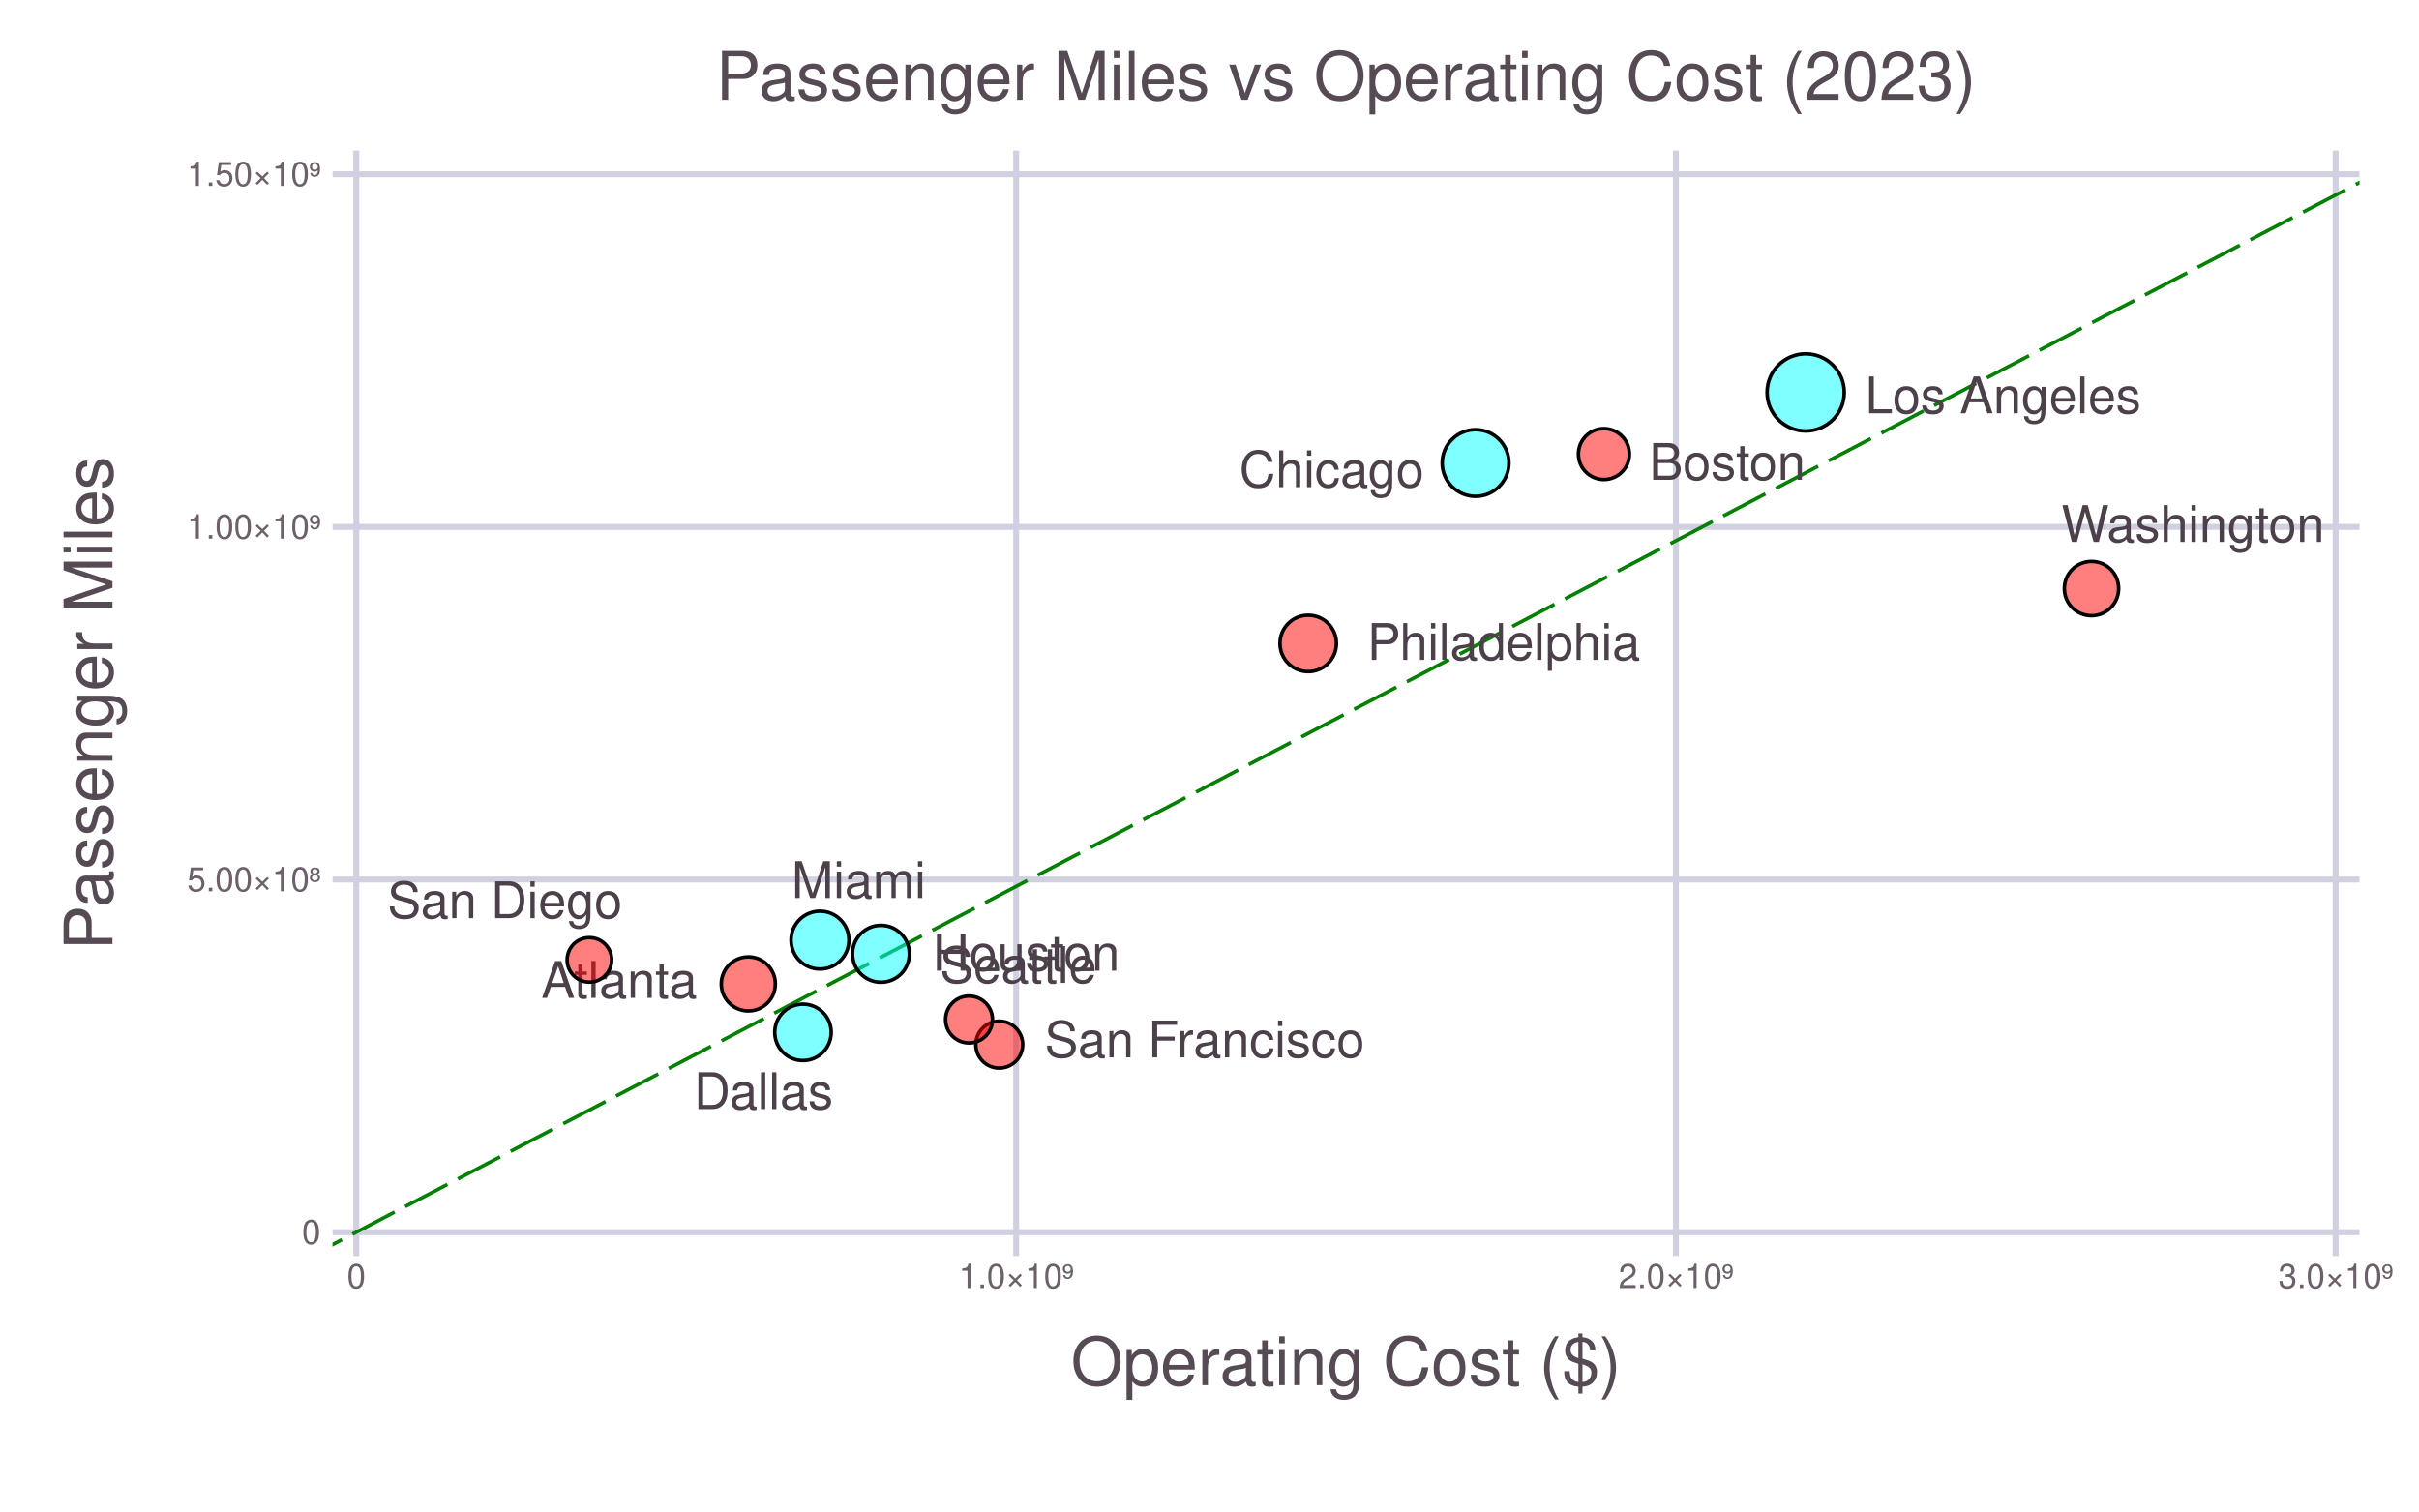
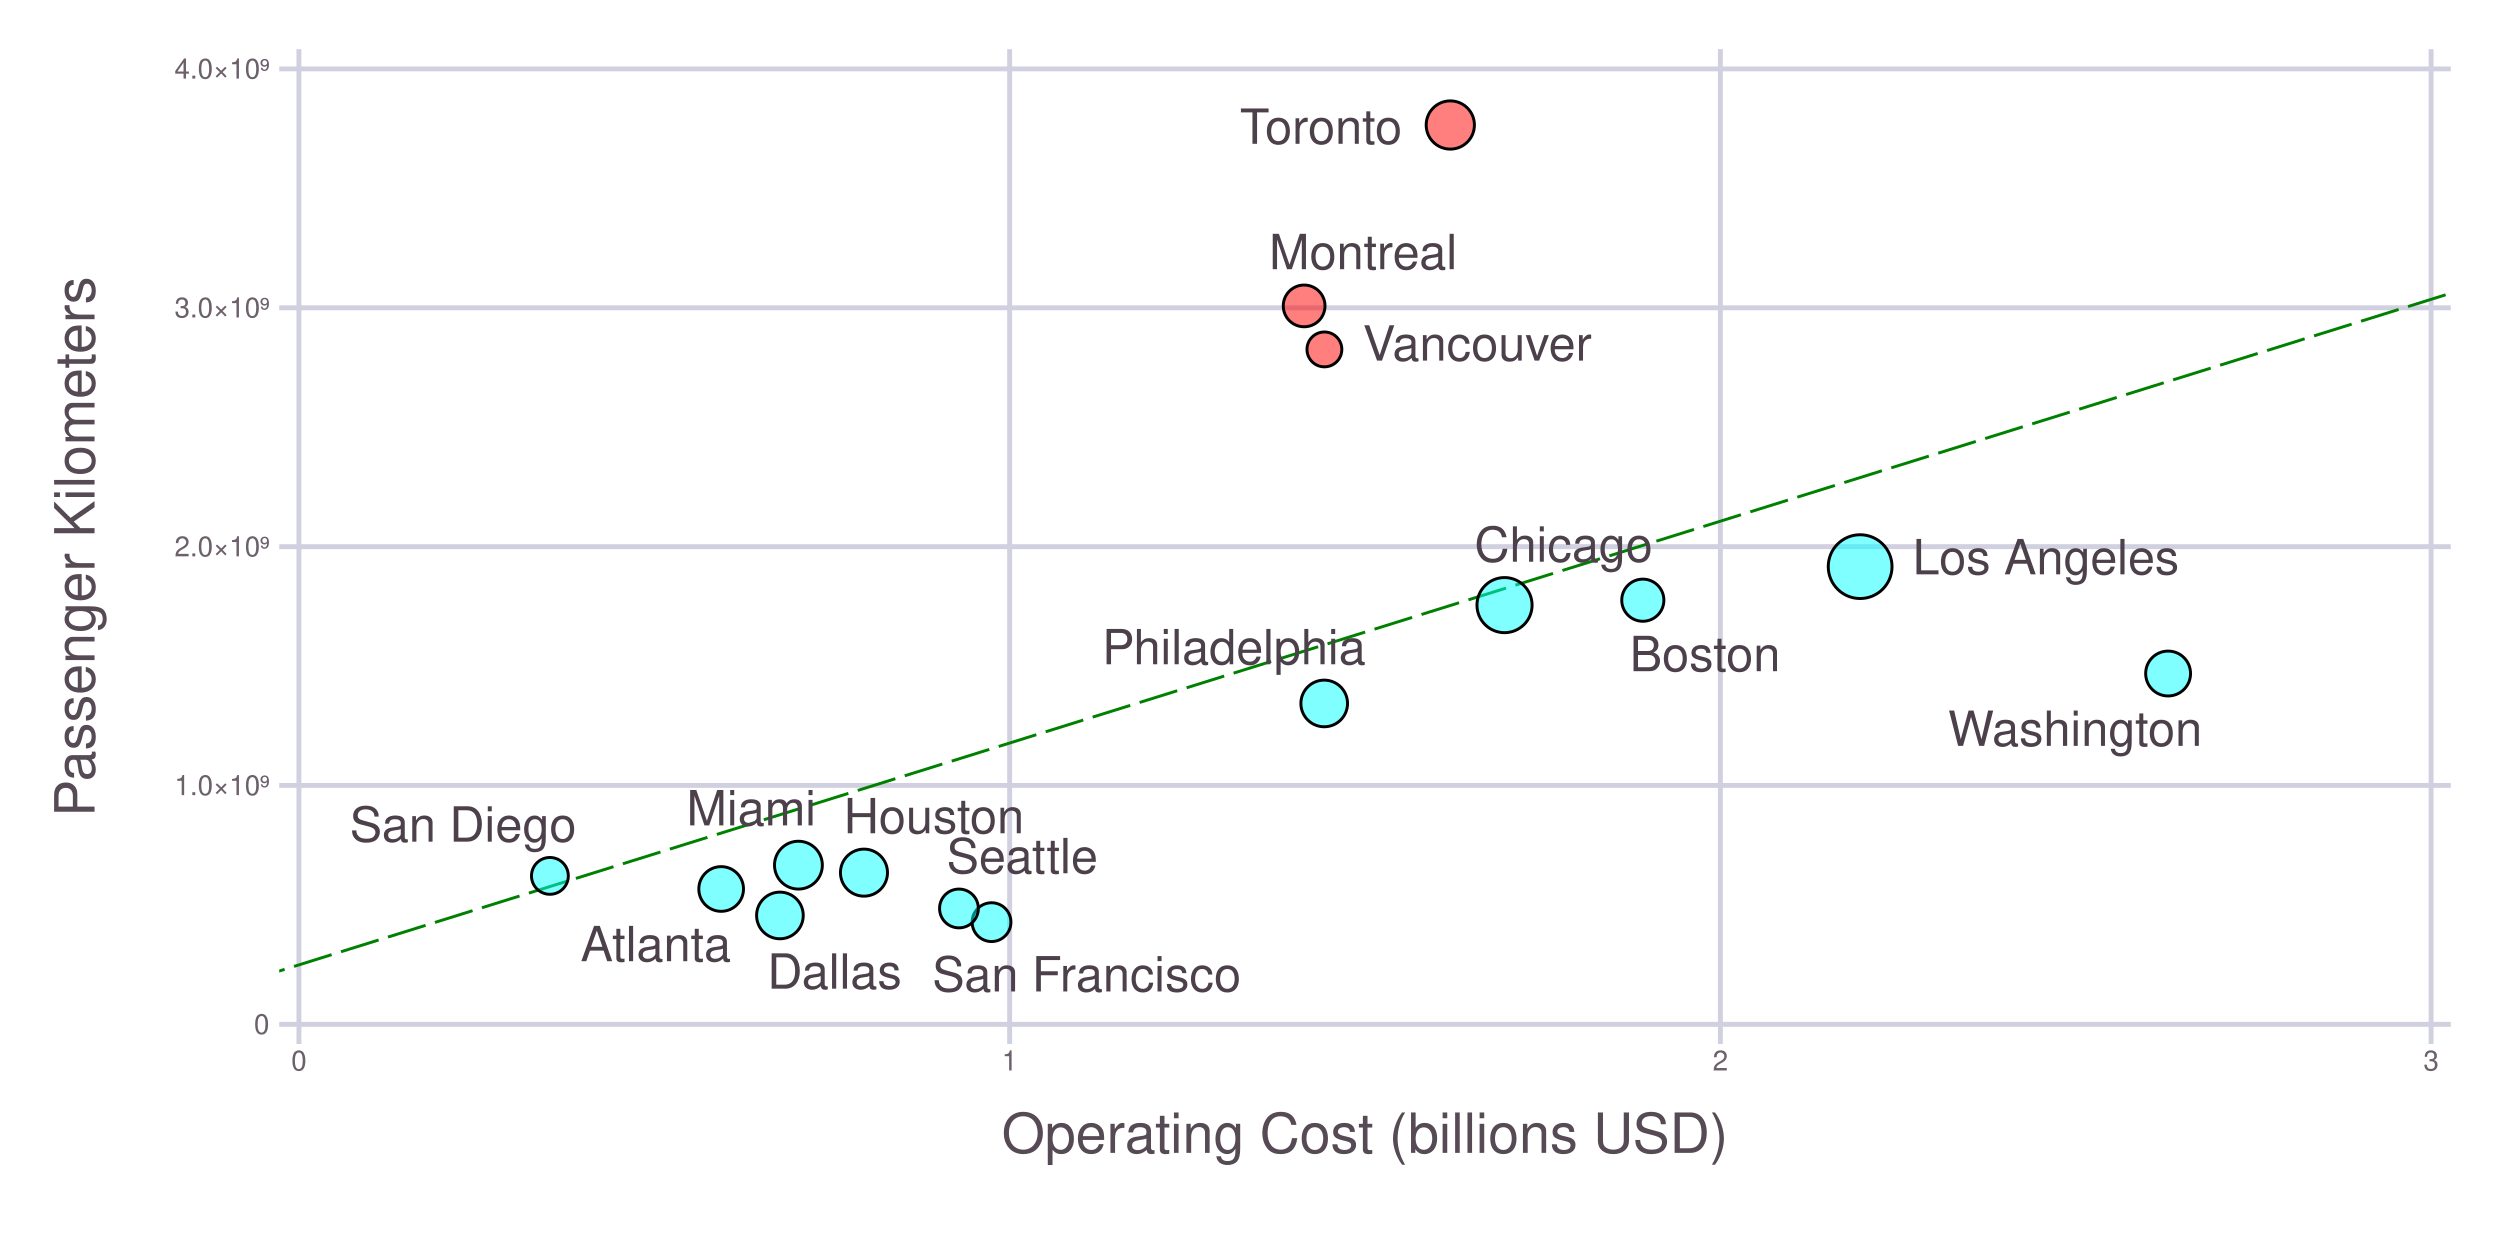
- <svg xmlns="http://www.w3.org/2000/svg" version="1.2" width="203.2mm" height="127mm" viewBox="0 0 203.2 127" stroke="none" fill="#000000" stroke-width="0.3" font-size="3.88">
+ <svg xmlns="http://www.w3.org/2000/svg" version="1.2" width="254mm" height="127mm" viewBox="0 0 254 127" stroke="none" fill="#000000" stroke-width="0.3" font-size="3.88">
  <defs>
    <marker id="arrow" markerWidth="15" markerHeight="7" refX="5" refY="3.5" orient="auto" markerUnits="strokeWidth">
      <path d="M0,0 L15,3.5 L0,7 z" stroke="context-stroke" fill="context-stroke" />
    </marker>
  </defs>
-   <g class="plotroot xscalable yscalable" id="img-ea691017-1">
-     <g font-size="5.64" font-family="'PT Sans','Helvetica Neue','Helvetica',sans-serif" fill="#564A55" stroke="#000000" stroke-opacity="0.000" id="img-ea691017-2">
-       <g transform="translate(113.07,113)">
-         <g class="primitive">
-           <text text-anchor="middle" dy="0.6em">Operating Cost ($)</text>
+   <g class="plotroot xscalable yscalable" id="img-2a39ef53-1">
+     <g font-size="5.64" font-family="'PT Sans','Helvetica Neue','Helvetica',sans-serif" fill="#564A55" stroke="#000000" stroke-opacity="0.000" id="img-2a39ef53-2">
+       <g transform="translate(138.68,113.75)">
+         <g class="primitive">
+           <text text-anchor="middle" dy="0.6em">Operating Cost (billions USD)</text>
        </g>
      </g>
    </g>
-     <g class="guide xlabels" font-size="2.82" font-family="'PT Sans Caption','Helvetica Neue','Helvetica',sans-serif" fill="#6C606B" id="img-ea691017-3">
-       <g transform="translate(29.93,106.53)">
+     <g class="guide xlabels" font-size="2.82" font-family="'PT Sans Caption','Helvetica Neue','Helvetica',sans-serif" fill="#6C606B" id="img-2a39ef53-3">
+       <g transform="translate(30.37,107.07)">
        <g class="primitive">
          <text text-anchor="middle" dy="0.6em">0</text>
        </g>
      </g>
-       <g transform="translate(85.36,106.53)">
-         <g class="primitive">
-           <text text-anchor="middle" dy="0.6em">1.0×10⁹</text>
-         </g>
-       </g>
-       <g transform="translate(140.78,106.53)">
-         <g class="primitive">
-           <text text-anchor="middle" dy="0.6em">2.0×10⁹</text>
-         </g>
-       </g>
-       <g transform="translate(196.2,106.53)">
-         <g class="primitive">
-           <text text-anchor="middle" dy="0.6em">3.0×10⁹</text>
+       <g transform="translate(102.58,107.07)">
+         <g class="primitive">
+           <text text-anchor="middle" dy="0.6em">1</text>
+         </g>
+       </g>
+       <g transform="translate(174.79,107.07)">
+         <g class="primitive">
+           <text text-anchor="middle" dy="0.6em">2</text>
+         </g>
+       </g>
+       <g transform="translate(247,107.07)">
+         <g class="primitive">
+           <text text-anchor="middle" dy="0.6em">3</text>
        </g>
      </g>
    </g>
-     <g clip-path="url(#img-ea691017-4)">
-       <g id="img-ea691017-5">
-         <g pointer-events="visible" stroke-width="0.3" fill="#000000" fill-opacity="0.000" stroke="#000000" stroke-opacity="0.000" class="guide background" id="img-ea691017-6">
-           <g transform="translate(113.07,59.09)" id="img-ea691017-7">
-             <path d="M-85.13,-46.44 L85.13,-46.44 85.13,46.44 -85.13,46.44  z" class="primitive" />
-           </g>
-         </g>
-         <g class="guide ygridlines xfixed" stroke-dasharray="none" stroke-width="0.5" stroke="#D0D0E0" id="img-ea691017-8">
-           <g transform="translate(113.07,103.53)" id="img-ea691017-9">
-             <path fill="none" d="M-85.13,0 L85.13,0 " class="primitive" />
-           </g>
-           <g transform="translate(113.07,73.9)" id="img-ea691017-10">
-             <path fill="none" d="M-85.13,0 L85.13,0 " class="primitive" />
-           </g>
-           <g transform="translate(113.07,44.27)" id="img-ea691017-11">
-             <path fill="none" d="M-85.13,0 L85.13,0 " class="primitive" />
-           </g>
-           <g transform="translate(113.07,14.64)" id="img-ea691017-12">
-             <path fill="none" d="M-85.13,0 L85.13,0 " class="primitive" />
-           </g>
-         </g>
-         <g class="guide xgridlines yfixed" stroke-dasharray="none" stroke-width="0.5" stroke="#D0D0E0" id="img-ea691017-13">
-           <g transform="translate(29.93,59.09)" id="img-ea691017-14">
-             <path fill="none" d="M0,-46.44 L0,46.44 " class="primitive" />
-           </g>
-           <g transform="translate(85.36,59.09)" id="img-ea691017-15">
-             <path fill="none" d="M0,-46.44 L0,46.44 " class="primitive" />
-           </g>
-           <g transform="translate(140.78,59.09)" id="img-ea691017-16">
-             <path fill="none" d="M0,-46.44 L0,46.44 " class="primitive" />
-           </g>
-           <g transform="translate(196.2,59.09)" id="img-ea691017-17">
-             <path fill="none" d="M0,-46.44 L0,46.44 " class="primitive" />
-           </g>
-         </g>
-         <g class="plotpanel" id="img-ea691017-18">
-           <g class="geometry" id="img-ea691017-19">
-             <g stroke-dasharray="4,1" stroke-width="0.3" stroke="#008000" id="img-ea691017-20">
-               <g transform="translate(112.6,60.2)" id="img-ea691017-21">
-                 <path fill="none" d="M-189.28,99.2 L189.28,-99.2 " class="primitive" />
-               </g>
-             </g>
-           </g>
-           <g class="geometry" stroke="#000000" stroke-opacity="0.000" fill="#4C404B" font-size="4.23" font-family="'PT Sans Caption','Helvetica Neue','Helvetica',sans-serif" id="img-ea691017-22">
-             <g class="marker" id="img-ea691017-23">
-               <g transform="translate(68.88,78.99)" id="img-ea691017-24" visibility="visible">
-                 <g class="primitive">
-                   <text text-anchor="middle" dy="0.35em" transform="translate(3.25,-5.02)">Miami</text>
-                 </g>
-               </g>
-               <g transform="translate(123.95,38.9)" id="img-ea691017-25" visibility="visible">
-                 <g class="primitive">
-                   <text text-anchor="middle" dy="0.35em" transform="translate(-12.09,0.55)">Chicago</text>
-                 </g>
-               </g>
-               <g transform="translate(74,80.14)" id="img-ea691017-26" visibility="visible">
-                 <g class="primitive">
-                   <text text-anchor="middle" dy="0.35em" transform="translate(12.21,-0.07)">Houston</text>
-                 </g>
-               </g>
-               <g transform="translate(67.45,86.74)" id="img-ea691017-27" visibility="visible">
-                 <g class="primitive">
-                   <text text-anchor="middle" dy="0.35em" transform="translate(-3.31,4.96)">Dallas</text>
-                 </g>
-               </g>
-               <g transform="translate(151.68,32.97)" id="img-ea691017-28" visibility="visible">
-                 <g class="primitive">
-                   <text text-anchor="middle" dy="0.35em" transform="translate(16.58,0.27)">Los Angeles</text>
-                 </g>
-               </g>
-               <g transform="translate(81.4,85.66)" id="img-ea691017-29" visibility="visible">
-                 <g class="primitive">
-                   <text text-anchor="middle" dy="0.35em" transform="translate(4.14,-4.56)">Seattle</text>
-                 </g>
-               </g>
-               <g transform="translate(134.73,38.15)" id="img-ea691017-30" visibility="visible">
-                 <g class="primitive">
-                   <text text-anchor="middle" dy="0.35em" transform="translate(10.37,0.68)">Boston</text>
-                 </g>
-               </g>
-               <g transform="translate(109.89,54.06)" id="img-ea691017-31" visibility="visible">
-                 <g class="primitive">
-                   <text text-anchor="middle" dy="0.35em" transform="translate(16.42,-0.1)">Philadelphia</text>
-                 </g>
-               </g>
-               <g transform="translate(175.69,49.45)" id="img-ea691017-32" visibility="visible">
-                 <g class="primitive">
-                   <text text-anchor="middle" dy="0.35em" transform="translate(8.52,-5.4)">Washington</text>
-                 </g>
-               </g>
-               <g transform="translate(62.86,82.67)" id="img-ea691017-33" visibility="visible">
-                 <g class="primitive">
-                   <text text-anchor="middle" dy="0.35em" transform="translate(-10.85,-0.31)">Atlanta</text>
-                 </g>
-               </g>
-               <g transform="translate(83.94,87.77)" id="img-ea691017-34" visibility="visible">
-                 <g class="primitive">
-                   <text text-anchor="middle" dy="0.35em" transform="translate(17.25,-0.41)">San Francisco</text>
-                 </g>
-               </g>
-               <g transform="translate(49.51,80.65)" id="img-ea691017-35" visibility="visible">
-                 <g class="primitive">
-                   <text text-anchor="middle" dy="0.35em" transform="translate(-7.1,-4.99)">San Diego</text>
-                 </g>
-               </g>
-             </g>
-           </g>
-           <g class="geometry" stroke-width="0.3" id="img-ea691017-36">
-             <g class="color_canada" id="img-ea691017-37">
-               <g fill-opacity="0.5" stroke="#000000" fill="#FF0000" class="marker" id="img-ea691017-38">
-                 <g transform="translate(49.51,80.65)" id="img-ea691017-39">
+     <g clip-path="url(#img-2a39ef53-4)">
+       <g id="img-2a39ef53-5">
+         <g pointer-events="visible" stroke-width="0.3" fill="#000000" fill-opacity="0.000" stroke="#000000" stroke-opacity="0.000" class="guide background" id="img-2a39ef53-6">
+           <g transform="translate(138.68,55.54)" id="img-2a39ef53-7">
+             <path d="M-110.32,-50.54 L110.32,-50.54 110.32,50.54 -110.32,50.54  z" class="primitive" />
+           </g>
+         </g>
+         <g class="guide ygridlines xfixed" stroke-dasharray="none" stroke-width="0.5" stroke="#D0D0E0" id="img-2a39ef53-8">
+           <g transform="translate(138.68,104.07)" id="img-2a39ef53-9">
+             <path fill="none" d="M-110.32,0 L110.32,0 " class="primitive" />
+           </g>
+           <g transform="translate(138.68,79.8)" id="img-2a39ef53-10">
+             <path fill="none" d="M-110.32,0 L110.32,0 " class="primitive" />
+           </g>
+           <g transform="translate(138.68,55.54)" id="img-2a39ef53-11">
+             <path fill="none" d="M-110.32,0 L110.32,0 " class="primitive" />
+           </g>
+           <g transform="translate(138.68,31.27)" id="img-2a39ef53-12">
+             <path fill="none" d="M-110.32,0 L110.32,0 " class="primitive" />
+           </g>
+           <g transform="translate(138.68,7)" id="img-2a39ef53-13">
+             <path fill="none" d="M-110.32,0 L110.32,0 " class="primitive" />
+           </g>
+         </g>
+         <g class="guide xgridlines yfixed" stroke-dasharray="none" stroke-width="0.5" stroke="#D0D0E0" id="img-2a39ef53-14">
+           <g transform="translate(30.37,55.54)" id="img-2a39ef53-15">
+             <path fill="none" d="M0,-50.54 L0,50.54 " class="primitive" />
+           </g>
+           <g transform="translate(102.58,55.54)" id="img-2a39ef53-16">
+             <path fill="none" d="M0,-50.54 L0,50.54 " class="primitive" />
+           </g>
+           <g transform="translate(174.79,55.54)" id="img-2a39ef53-17">
+             <path fill="none" d="M0,-50.54 L0,50.54 " class="primitive" />
+           </g>
+           <g transform="translate(247,55.54)" id="img-2a39ef53-18">
+             <path fill="none" d="M0,-50.54 L0,50.54 " class="primitive" />
+           </g>
+         </g>
+         <g class="plotpanel" id="img-2a39ef53-19">
+           <g class="geometry" id="img-2a39ef53-20">
+             <g stroke-dasharray="4,1" stroke-width="0.3" stroke="#008000" id="img-2a39ef53-21">
+               <g transform="translate(138.08,64.41)" id="img-2a39ef53-22">
+                 <path fill="none" d="M-246.62,76.98 L246.62,-76.98 " class="primitive" />
+               </g>
+             </g>
+           </g>
+           <g class="geometry" stroke="#000000" stroke-opacity="0.000" fill="#4C404B" font-size="4.94" font-family="'PT Sans Caption','Helvetica Neue','Helvetica',sans-serif" id="img-2a39ef53-23">
+             <g class="marker" id="img-2a39ef53-24">
+               <g transform="translate(97.43,92.3)" id="img-2a39ef53-25" visibility="visible">
+                 <g class="primitive">
+                   <text text-anchor="middle" dy="0.35em" transform="translate(6.43,-5.31)">Seattle</text>
+                 </g>
+               </g>
+               <g transform="translate(166.91,60.98)" id="img-2a39ef53-26" visibility="visible">
+                 <g class="primitive">
+                   <text text-anchor="middle" dy="0.35em" transform="translate(6.32,5.48)">Boston</text>
+                 </g>
+               </g>
+               <g transform="translate(134.54,71.47)" id="img-2a39ef53-27" visibility="visible">
+                 <g class="primitive">
+                   <text text-anchor="middle" dy="0.35em" transform="translate(-9.17,-5.71)">Philadelphia</text>
+                 </g>
+               </g>
+               <g transform="translate(220.28,68.43)" id="img-2a39ef53-28" visibility="visible">
+                 <g class="primitive">
+                   <text text-anchor="middle" dy="0.35em" transform="translate(-9.45,5.62)">Washington</text>
+                 </g>
+               </g>
+               <g transform="translate(73.27,90.32)" id="img-2a39ef53-29" visibility="visible">
+                 <g class="primitive">
+                   <text text-anchor="middle" dy="0.35em" transform="translate(-6.64,5.61)">Atlanta</text>
+                 </g>
+               </g>
+               <g transform="translate(81.12,87.9)" id="img-2a39ef53-30" visibility="visible">
+                 <g class="primitive">
+                   <text text-anchor="middle" dy="0.35em" transform="translate(-4.79,-5.77)">Miami</text>
+                 </g>
+               </g>
+               <g transform="translate(152.86,61.48)" id="img-2a39ef53-31" visibility="visible">
+                 <g class="primitive">
+                   <text text-anchor="middle" dy="0.35em" transform="translate(6,-6.14)">Chicago</text>
+                 </g>
+               </g>
+               <g transform="translate(87.78,88.66)" id="img-2a39ef53-32" visibility="visible">
+                 <g class="primitive">
+                   <text text-anchor="middle" dy="0.35em" transform="translate(7.11,-5.73)">Houston</text>
+                 </g>
+               </g>
+               <g transform="translate(79.24,93.01)" id="img-2a39ef53-33" visibility="visible">
+                 <g class="primitive">
+                   <text text-anchor="middle" dy="0.35em" transform="translate(5.55,5.71)">Dallas</text>
+                 </g>
+               </g>
+               <g transform="translate(100.74,93.69)" id="img-2a39ef53-34" visibility="visible">
+                 <g class="primitive">
+                   <text text-anchor="middle" dy="0.35em" transform="translate(9.67,5.31)">San Francisco</text>
+                 </g>
+               </g>
+               <g transform="translate(55.87,88.99)" id="img-2a39ef53-35" visibility="visible">
+                 <g class="primitive">
+                   <text text-anchor="middle" dy="0.35em" transform="translate(-8.82,-5.21)">San Diego</text>
+                 </g>
+               </g>
+               <g transform="translate(188.99,57.57)" id="img-2a39ef53-36" visibility="visible">
+                 <g class="primitive">
+                   <text text-anchor="middle" dy="0.35em" transform="translate(18.87,-0.95)">Los Angeles</text>
+                 </g>
+               </g>
+               <g transform="translate(132.5,31.08)" id="img-2a39ef53-37" visibility="visible">
+                 <g class="primitive">
+                   <text text-anchor="middle" dy="0.35em" transform="translate(5.99,-5.46)">Montreal</text>
+                 </g>
+               </g>
+               <g transform="translate(147.35,12.7)" id="img-2a39ef53-38" visibility="visible">
+                 <g class="primitive">
+                   <text text-anchor="middle" dy="0.35em" transform="translate(-13.14,0.18)">Toronto</text>
+                 </g>
+               </g>
+               <g transform="translate(134.56,35.5)" id="img-2a39ef53-39" visibility="visible">
+                 <g class="primitive">
+                   <text text-anchor="middle" dy="0.35em" transform="translate(15.54,-0.59)">Vancouver</text>
+                 </g>
+               </g>
+             </g>
+           </g>
+           <g class="geometry" stroke-width="0.3" id="img-2a39ef53-40">
+             <g class="color_canada" id="img-2a39ef53-41">
+               <g fill-opacity="0.5" stroke="#000000" fill="#FF0000" class="marker" id="img-2a39ef53-42">
+                 <g transform="translate(134.56,35.5)" id="img-2a39ef53-43">
+                   <circle cx="0" cy="0" r="1.77" class="primitive" />
+                 </g>
+               </g>
+               <g fill-opacity="0" ilabel="15canada" class="datatip" id="img-2a39ef53-44">
+                 <g transform="translate(134.56,35.5)" id="img-2a39ef53-45">
+                   <g class="primitive">
+                     <text dy="-1.2em">1.4429098507856<tspan x="0" dy="1.1em">2825451224</tspan>
+                     </text>
+                   </g>
+                 </g>
+               </g>
+             </g>
+             <g class="color_canada" id="img-2a39ef53-46">
+               <g fill-opacity="0.5" stroke="#000000" fill="#FF0000" class="marker" id="img-2a39ef53-47">
+                 <g transform="translate(147.35,12.7)" id="img-2a39ef53-48">
+                   <circle cx="0" cy="0" r="2.45" class="primitive" />
+                 </g>
+               </g>
+               <g fill-opacity="0" ilabel="14canada" class="datatip" id="img-2a39ef53-49">
+                 <g transform="translate(147.35,12.7)" id="img-2a39ef53-50">
+                   <g class="primitive">
+                     <text dy="-1.2em">1.6200178585999998<tspan x="0" dy="1.1em">3765142201</tspan>
+                     </text>
+                   </g>
+                 </g>
+               </g>
+             </g>
+             <g class="color_canada" id="img-2a39ef53-51">
+               <g fill-opacity="0.5" stroke="#000000" fill="#FF0000" class="marker" id="img-2a39ef53-52">
+                 <g transform="translate(132.5,31.08)" id="img-2a39ef53-53">
+                   <circle cx="0" cy="0" r="2.12" class="primitive" />
+                 </g>
+               </g>
+               <g fill-opacity="0" ilabel="13canada" class="datatip" id="img-2a39ef53-54">
+                 <g transform="translate(132.5,31.08)" id="img-2a39ef53-55">
+                   <g class="primitive">
+                     <text dy="-1.2em">1.4143859350174999<tspan x="0" dy="1.1em">3007895452</tspan>
+                     </text>
+                   </g>
+                 </g>
+               </g>
+             </g>
+             <g class="color_us" id="img-2a39ef53-56">
+               <g fill-opacity="0.5" stroke="#000000" fill="#00FFFF" class="marker" id="img-2a39ef53-57">
+                 <g transform="translate(188.99,57.57)" id="img-2a39ef53-58">
+                   <circle cx="0" cy="0" r="3.24" class="primitive" />
+                 </g>
+               </g>
+               <g fill-opacity="0" ilabel="12us" class="datatip" id="img-2a39ef53-59">
+                 <g transform="translate(188.99,57.57)" id="img-2a39ef53-60">
+                   <g class="primitive">
+                     <text dy="-1.2em">2.196624387<tspan x="0" dy="1.1em">1916288845</tspan>
+                     </text>
+                   </g>
+                 </g>
+               </g>
+             </g>
+             <g class="color_us" id="img-2a39ef53-61">
+               <g fill-opacity="0.5" stroke="#000000" fill="#00FFFF" class="marker" id="img-2a39ef53-62">
+                 <g transform="translate(55.87,88.99)" id="img-2a39ef53-63">
                  <circle cx="0" cy="0" r="1.87" class="primitive" />
                </g>
              </g>
-               <g fill-opacity="0" ilabel="12canada" class="datatip" id="img-ea691017-40">
-                 <g transform="translate(49.51,80.65)" id="img-ea691017-41">
-                   <g class="primitive">
-                     <text dy="-1.2em">353216098<tspan x="0" dy="1.1em">386122680</tspan>
-                     </text>
-                   </g>
-                 </g>
-               </g>
-             </g>
-             <g class="color_canada" id="img-ea691017-42">
-               <g fill-opacity="0.5" stroke="#000000" fill="#FF0000" class="marker" id="img-ea691017-43">
-                 <g transform="translate(83.94,87.77)" id="img-ea691017-44">
+               <g fill-opacity="0" ilabel="11us" class="datatip" id="img-2a39ef53-64">
+                 <g transform="translate(55.87,88.99)" id="img-2a39ef53-65">
+                   <g class="primitive">
+                     <text dy="-1.2em">0.353216098<tspan x="0" dy="1.1em">621404218</tspan>
+                     </text>
+                   </g>
+                 </g>
+               </g>
+             </g>
+             <g class="color_us" id="img-2a39ef53-66">
+               <g fill-opacity="0.5" stroke="#000000" fill="#00FFFF" class="marker" id="img-2a39ef53-67">
+                 <g transform="translate(100.74,93.69)" id="img-2a39ef53-68">
                  <circle cx="0" cy="0" r="1.97" class="primitive" />
                </g>
              </g>
-               <g fill-opacity="0" ilabel="11canada" class="datatip" id="img-ea691017-45">
-                 <g transform="translate(83.94,87.77)" id="img-ea691017-46">
-                   <g class="primitive">
-                     <text dy="-1.2em">974494589<tspan x="0" dy="1.1em">265976482</tspan>
-                     </text>
-                   </g>
-                 </g>
-               </g>
-             </g>
-             <g class="color_canada" id="img-ea691017-47">
-               <g fill-opacity="0.5" stroke="#000000" fill="#FF0000" class="marker" id="img-ea691017-48">
-                 <g transform="translate(62.86,82.67)" id="img-ea691017-49">
+               <g fill-opacity="0" ilabel="10us" class="datatip" id="img-2a39ef53-69">
+                 <g transform="translate(100.74,93.69)" id="img-2a39ef53-70">
+                   <g class="primitive">
+                     <text dy="-1.2em">0.9744945890000001<tspan x="0" dy="1.1em">428047655</tspan>
+                     </text>
+                   </g>
+                 </g>
+               </g>
+             </g>
+             <g class="color_us" id="img-2a39ef53-71">
+               <g fill-opacity="0.5" stroke="#000000" fill="#00FFFF" class="marker" id="img-2a39ef53-72">
+                 <g transform="translate(79.24,93.01)" id="img-2a39ef53-73">
+                   <circle cx="0" cy="0" r="2.37" class="primitive" />
+                 </g>
+               </g>
+               <g fill-opacity="0" ilabel="9us" class="datatip" id="img-2a39ef53-74">
+                 <g transform="translate(79.24,93.01)" id="img-2a39ef53-75">
+                   <g class="primitive">
+                     <text dy="-1.2em">0.6768371320000001<tspan x="0" dy="1.1em">456049821</tspan>
+                     </text>
+                   </g>
+                 </g>
+               </g>
+             </g>
+             <g class="color_us" id="img-2a39ef53-76">
+               <g fill-opacity="0.5" stroke="#000000" fill="#00FFFF" class="marker" id="img-2a39ef53-77">
+                 <g transform="translate(87.78,88.66)" id="img-2a39ef53-78">
+                   <circle cx="0" cy="0" r="2.39" class="primitive" />
+                 </g>
+               </g>
+               <g fill-opacity="0" ilabel="8us" class="datatip" id="img-2a39ef53-79">
+                 <g transform="translate(87.78,88.66)" id="img-2a39ef53-80">
+                   <g class="primitive">
+                     <text dy="-1.2em">0.7950770559999999<tspan x="0" dy="1.1em">635235283</tspan>
+                     </text>
+                   </g>
+                 </g>
+               </g>
+             </g>
+             <g class="color_us" id="img-2a39ef53-81">
+               <g fill-opacity="0.5" stroke="#000000" fill="#00FFFF" class="marker" id="img-2a39ef53-82">
+                 <g transform="translate(152.86,61.48)" id="img-2a39ef53-83">
+                   <circle cx="0" cy="0" r="2.8" class="primitive" />
+                 </g>
+               </g>
+               <g fill-opacity="0" ilabel="7us" class="datatip" id="img-2a39ef53-84">
+                 <g transform="translate(152.86,61.48)" id="img-2a39ef53-85">
+                   <g class="primitive">
+                     <text dy="-1.2em">1.696315817<tspan x="0" dy="1.1em">1755275497</tspan>
+                     </text>
+                   </g>
+                 </g>
+               </g>
+             </g>
+             <g class="color_us" id="img-2a39ef53-86">
+               <g fill-opacity="0.5" stroke="#000000" fill="#00FFFF" class="marker" id="img-2a39ef53-87">
+                 <g transform="translate(81.12,87.9)" id="img-2a39ef53-88">
+                   <circle cx="0" cy="0" r="2.43" class="primitive" />
+                 </g>
+               </g>
+               <g fill-opacity="0" ilabel="6us" class="datatip" id="img-2a39ef53-89">
+                 <g transform="translate(81.12,87.9)" id="img-2a39ef53-90">
+                   <g class="primitive">
+                     <text dy="-1.2em">0.7027990469999998<tspan x="0" dy="1.1em">666475986</tspan>
+                     </text>
+                   </g>
+                 </g>
+               </g>
+             </g>
+             <g class="color_us" id="img-2a39ef53-91">
+               <g fill-opacity="0.5" stroke="#000000" fill="#00FFFF" class="marker" id="img-2a39ef53-92">
+                 <g transform="translate(73.27,90.32)" id="img-2a39ef53-93">
                  <circle cx="0" cy="0" r="2.27" class="primitive" />
                </g>
              </g>
-               <g fill-opacity="0" ilabel="10canada" class="datatip" id="img-ea691017-50">
-                 <g transform="translate(62.86,82.67)" id="img-ea691017-51">
-                   <g class="primitive">
-                     <text dy="-1.2em">594097547<tspan x="0" dy="1.1em">352115956</tspan>
-                     </text>
-                   </g>
-                 </g>
-               </g>
-             </g>
-             <g class="color_canada" id="img-ea691017-52">
-               <g fill-opacity="0.5" stroke="#000000" fill="#FF0000" class="marker" id="img-ea691017-53">
-                 <g transform="translate(175.69,49.45)" id="img-ea691017-54">
+               <g fill-opacity="0" ilabel="5us" class="datatip" id="img-2a39ef53-94">
+                 <g transform="translate(73.27,90.32)" id="img-2a39ef53-95">
+                   <g class="primitive">
+                     <text dy="-1.2em">0.5940975470000001<tspan x="0" dy="1.1em">566675701</tspan>
+                     </text>
+                   </g>
+                 </g>
+               </g>
+             </g>
+             <g class="color_us" id="img-2a39ef53-96">
+               <g fill-opacity="0.5" stroke="#000000" fill="#00FFFF" class="marker" id="img-2a39ef53-97">
+                 <g transform="translate(220.28,68.43)" id="img-2a39ef53-98">
                  <circle cx="0" cy="0" r="2.28" class="primitive" />
                </g>
              </g>
-               <g fill-opacity="0" ilabel="9canada" class="datatip" id="img-ea691017-55">
-                 <g transform="translate(175.69,49.45)" id="img-ea691017-56">
-                   <g class="primitive">
-                     <text dy="-1.2em">2630013552<tspan x="0" dy="1.1em">912604948</tspan>
-                     </text>
-                   </g>
-                 </g>
-               </g>
-             </g>
-             <g class="color_canada" id="img-ea691017-57">
-               <g fill-opacity="0.5" stroke="#000000" fill="#FF0000" class="marker" id="img-ea691017-58">
-                 <g transform="translate(109.89,54.06)" id="img-ea691017-59">
+               <g fill-opacity="0" ilabel="4us" class="datatip" id="img-2a39ef53-99">
+                 <g transform="translate(220.28,68.43)" id="img-2a39ef53-100">
+                   <g class="primitive">
+                     <text dy="-1.2em">2.6300135520000003<tspan x="0" dy="1.1em">1468695297</tspan>
+                     </text>
+                   </g>
+                 </g>
+               </g>
+             </g>
+             <g class="color_us" id="img-2a39ef53-101">
+               <g fill-opacity="0.5" stroke="#000000" fill="#00FFFF" class="marker" id="img-2a39ef53-102">
+                 <g transform="translate(134.54,71.47)" id="img-2a39ef53-103">
                  <circle cx="0" cy="0" r="2.37" class="primitive" />
                </g>
              </g>
-               <g fill-opacity="0" ilabel="8canada" class="datatip" id="img-ea691017-60">
-                 <g transform="translate(109.89,54.06)" id="img-ea691017-61">
-                   <g class="primitive">
-                     <text dy="-1.2em">1442624575<tspan x="0" dy="1.1em">834809485</tspan>
-                     </text>
-                   </g>
-                 </g>
-               </g>
-             </g>
-             <g class="color_canada" id="img-ea691017-62">
-               <g fill-opacity="0.5" stroke="#000000" fill="#FF0000" class="marker" id="img-ea691017-63">
-                 <g transform="translate(134.73,38.15)" id="img-ea691017-64">
+               <g fill-opacity="0" ilabel="3us" class="datatip" id="img-2a39ef53-104">
+                 <g transform="translate(134.54,71.47)" id="img-2a39ef53-105">
+                   <g class="primitive">
+                     <text dy="-1.2em">1.442624575<tspan x="0" dy="1.1em">1343495636</tspan>
+                     </text>
+                   </g>
+                 </g>
+               </g>
+             </g>
+             <g class="color_us" id="img-2a39ef53-106">
+               <g fill-opacity="0.5" stroke="#000000" fill="#00FFFF" class="marker" id="img-2a39ef53-107">
+                 <g transform="translate(166.91,60.98)" id="img-2a39ef53-108">
                  <circle cx="0" cy="0" r="2.14" class="primitive" />
                </g>
              </g>
-               <g fill-opacity="0" ilabel="7canada" class="datatip" id="img-ea691017-65">
-                 <g transform="translate(134.73,38.15)" id="img-ea691017-66">
-                   <g class="primitive">
-                     <text dy="-1.2em">1890926712<tspan x="0" dy="1.1em">1103417623</tspan>
-                     </text>
-                   </g>
-                 </g>
-               </g>
-             </g>
-             <g class="color_canada" id="img-ea691017-67">
-               <g fill-opacity="0.5" stroke="#000000" fill="#FF0000" class="marker" id="img-ea691017-68">
-                 <g transform="translate(81.4,85.66)" id="img-ea691017-69">
+               <g fill-opacity="0" ilabel="2us" class="datatip" id="img-2a39ef53-109">
+                 <g transform="translate(166.91,60.98)" id="img-2a39ef53-110">
+                   <g class="primitive">
+                     <text dy="-1.2em">1.890926712<tspan x="0" dy="1.1em">1775778531</tspan>
+                     </text>
+                   </g>
+                 </g>
+               </g>
+             </g>
+             <g class="color_us" id="img-2a39ef53-111">
+               <g fill-opacity="0.5" stroke="#000000" fill="#00FFFF" class="marker" id="img-2a39ef53-112">
+                 <g transform="translate(97.43,92.3)" id="img-2a39ef53-113">
                  <circle cx="0" cy="0" r="1.97" class="primitive" />
                </g>
              </g>
-               <g fill-opacity="0" ilabel="6canada" class="datatip" id="img-ea691017-70">
-                 <g transform="translate(81.4,85.66)" id="img-ea691017-71">
-                   <g class="primitive">
-                     <text dy="-1.2em">928694623<tspan x="0" dy="1.1em">301530502</tspan>
-                     </text>
-                   </g>
-                 </g>
-               </g>
-             </g>
-             <g class="color_us" id="img-ea691017-72">
-               <g fill-opacity="0.5" stroke="#000000" fill="#00FFFF" class="marker" id="img-ea691017-73">
-                 <g transform="translate(151.68,32.97)" id="img-ea691017-74">
-                   <circle cx="0" cy="0" r="3.24" class="primitive" />
-                 </g>
-               </g>
-               <g fill-opacity="0" ilabel="5us" class="datatip" id="img-ea691017-75">
-                 <g transform="translate(151.68,32.97)" id="img-ea691017-76">
-                   <g class="primitive">
-                     <text dy="-1.2em">2196624387<tspan x="0" dy="1.1em">1190726684</tspan>
-                     </text>
-                   </g>
-                 </g>
-               </g>
-             </g>
-             <g class="color_us" id="img-ea691017-77">
-               <g fill-opacity="0.5" stroke="#000000" fill="#00FFFF" class="marker" id="img-ea691017-78">
-                 <g transform="translate(67.45,86.74)" id="img-ea691017-79">
-                   <circle cx="0" cy="0" r="2.37" class="primitive" />
-                 </g>
-               </g>
-               <g fill-opacity="0" ilabel="4us" class="datatip" id="img-ea691017-80">
-                 <g transform="translate(67.45,86.74)" id="img-ea691017-81">
-                   <g class="primitive">
-                     <text dy="-1.2em">676837132<tspan x="0" dy="1.1em">283376221</tspan>
-                     </text>
-                   </g>
-                 </g>
-               </g>
-             </g>
-             <g class="color_us" id="img-ea691017-82">
-               <g fill-opacity="0.5" stroke="#000000" fill="#00FFFF" class="marker" id="img-ea691017-83">
-                 <g transform="translate(74,80.14)" id="img-ea691017-84">
-                   <circle cx="0" cy="0" r="2.39" class="primitive" />
-                 </g>
-               </g>
-               <g fill-opacity="0" ilabel="3us" class="datatip" id="img-ea691017-85">
-                 <g transform="translate(74,80.14)" id="img-ea691017-86">
-                   <g class="primitive">
-                     <text dy="-1.2em">795077056<tspan x="0" dy="1.1em">394716905</tspan>
-                     </text>
-                   </g>
-                 </g>
-               </g>
-             </g>
-             <g class="color_us" id="img-ea691017-87">
-               <g fill-opacity="0.5" stroke="#000000" fill="#00FFFF" class="marker" id="img-ea691017-88">
-                 <g transform="translate(123.95,38.9)" id="img-ea691017-89">
-                   <circle cx="0" cy="0" r="2.8" class="primitive" />
-                 </g>
-               </g>
-               <g fill-opacity="0" ilabel="2us" class="datatip" id="img-ea691017-90">
-                 <g transform="translate(123.95,38.9)" id="img-ea691017-91">
-                   <g class="primitive">
-                     <text dy="-1.2em">1696315817<tspan x="0" dy="1.1em">1090677628</tspan>
-                     </text>
-                   </g>
-                 </g>
-               </g>
-             </g>
-             <g class="color_us" id="img-ea691017-92">
-               <g fill-opacity="0.5" stroke="#000000" fill="#00FFFF" class="marker" id="img-ea691017-93">
-                 <g transform="translate(68.88,78.99)" id="img-ea691017-94">
-                   <circle cx="0" cy="0" r="2.43" class="primitive" />
-                 </g>
-               </g>
-               <g fill-opacity="0" ilabel="1us" class="datatip" id="img-ea691017-95">
-                 <g transform="translate(68.88,78.99)" id="img-ea691017-96">
-                   <g class="primitive">
-                     <text dy="-1.2em">702799047<tspan x="0" dy="1.1em">414128978</tspan>
+               <g fill-opacity="0" ilabel="1us" class="datatip" id="img-2a39ef53-114">
+                 <g transform="translate(97.43,92.3)" id="img-2a39ef53-115">
+                   <g class="primitive">
+                     <text dy="-1.2em">0.928694623<tspan x="0" dy="1.1em">485266304</tspan>
                    </text>
                  </g>
                </g>
              </g>
            </g>
          </g>
        </g>
      </g>
    </g>
-     <g class="guide ylabels" font-size="2.82" font-family="'PT Sans Caption','Helvetica Neue','Helvetica',sans-serif" fill="#6C606B" id="img-ea691017-97">
-       <g transform="translate(26.93,103.53)" id="img-ea691017-98">
+     <g class="guide ylabels" font-size="2.82" font-family="'PT Sans Caption','Helvetica Neue','Helvetica',sans-serif" fill="#6C606B" id="img-2a39ef53-116">
+       <g transform="translate(27.37,104.07)" id="img-2a39ef53-117">
        <g class="primitive">
          <text text-anchor="end" dy="0.35em">0</text>
        </g>
      </g>
-       <g transform="translate(26.93,73.9)" id="img-ea691017-99">
-         <g class="primitive">
-           <text text-anchor="end" dy="0.35em">5.00×10⁸</text>
-         </g>
-       </g>
-       <g transform="translate(26.93,44.27)" id="img-ea691017-100">
-         <g class="primitive">
-           <text text-anchor="end" dy="0.35em">1.00×10⁹</text>
-         </g>
-       </g>
-       <g transform="translate(26.93,14.64)" id="img-ea691017-101">
-         <g class="primitive">
-           <text text-anchor="end" dy="0.35em">1.50×10⁹</text>
+       <g transform="translate(27.37,79.8)" id="img-2a39ef53-118">
+         <g class="primitive">
+           <text text-anchor="end" dy="0.35em">1.0×10⁹</text>
+         </g>
+       </g>
+       <g transform="translate(27.37,55.54)" id="img-2a39ef53-119">
+         <g class="primitive">
+           <text text-anchor="end" dy="0.35em">2.0×10⁹</text>
+         </g>
+       </g>
+       <g transform="translate(27.37,31.27)" id="img-2a39ef53-120">
+         <g class="primitive">
+           <text text-anchor="end" dy="0.35em">3.0×10⁹</text>
+         </g>
+       </g>
+       <g transform="translate(27.37,7)" id="img-2a39ef53-121">
+         <g class="primitive">
+           <text text-anchor="end" dy="0.35em">4.0×10⁹</text>
        </g>
      </g>
    </g>
-     <g font-size="5.64" font-family="'PT Sans','Helvetica Neue','Helvetica',sans-serif" fill="#564A55" stroke="#000000" stroke-opacity="0.000" id="img-ea691017-102">
-       <g transform="translate(9.47,57.09)" id="img-ea691017-103">
-         <g class="primitive">
-           <text text-anchor="middle" dy="0.35em" transform="rotate(-90,0, 2)">Passenger Miles</text>
-         </g>
-       </g>
-     </g>
-     <g font-size="5.64" font-family="'PT Sans','Helvetica Neue','Helvetica',sans-serif" fill="#564A55" stroke="#000000" stroke-opacity="0.000" id="img-ea691017-104">
-       <g transform="translate(113.07,5)" id="img-ea691017-105">
-         <g class="primitive">
-           <text text-anchor="middle" dy="0.6em">Passenger Miles vs Operating Cost (2023)</text>
+     <g font-size="5.64" font-family="'PT Sans','Helvetica Neue','Helvetica',sans-serif" fill="#564A55" stroke="#000000" stroke-opacity="0.000" id="img-2a39ef53-122">
+       <g transform="translate(9.63,53.54)" id="img-2a39ef53-123">
+         <g class="primitive">
+           <text text-anchor="middle" dy="0.35em" transform="rotate(-90,0, 2)">Passenger Kilometers</text>
        </g>
      </g>
    </g>
  </g>
  <defs>
-     <clipPath id="img-ea691017-4">
-       <path d="M27.93,12.64 L198.2,12.64 198.2,105.53 27.93,105.53 " />
+     <clipPath id="img-2a39ef53-4">
+       <path d="M28.37,5 L249,5 249,106.07 28.37,106.07 " />
    </clipPath>
  </defs>
</svg>
